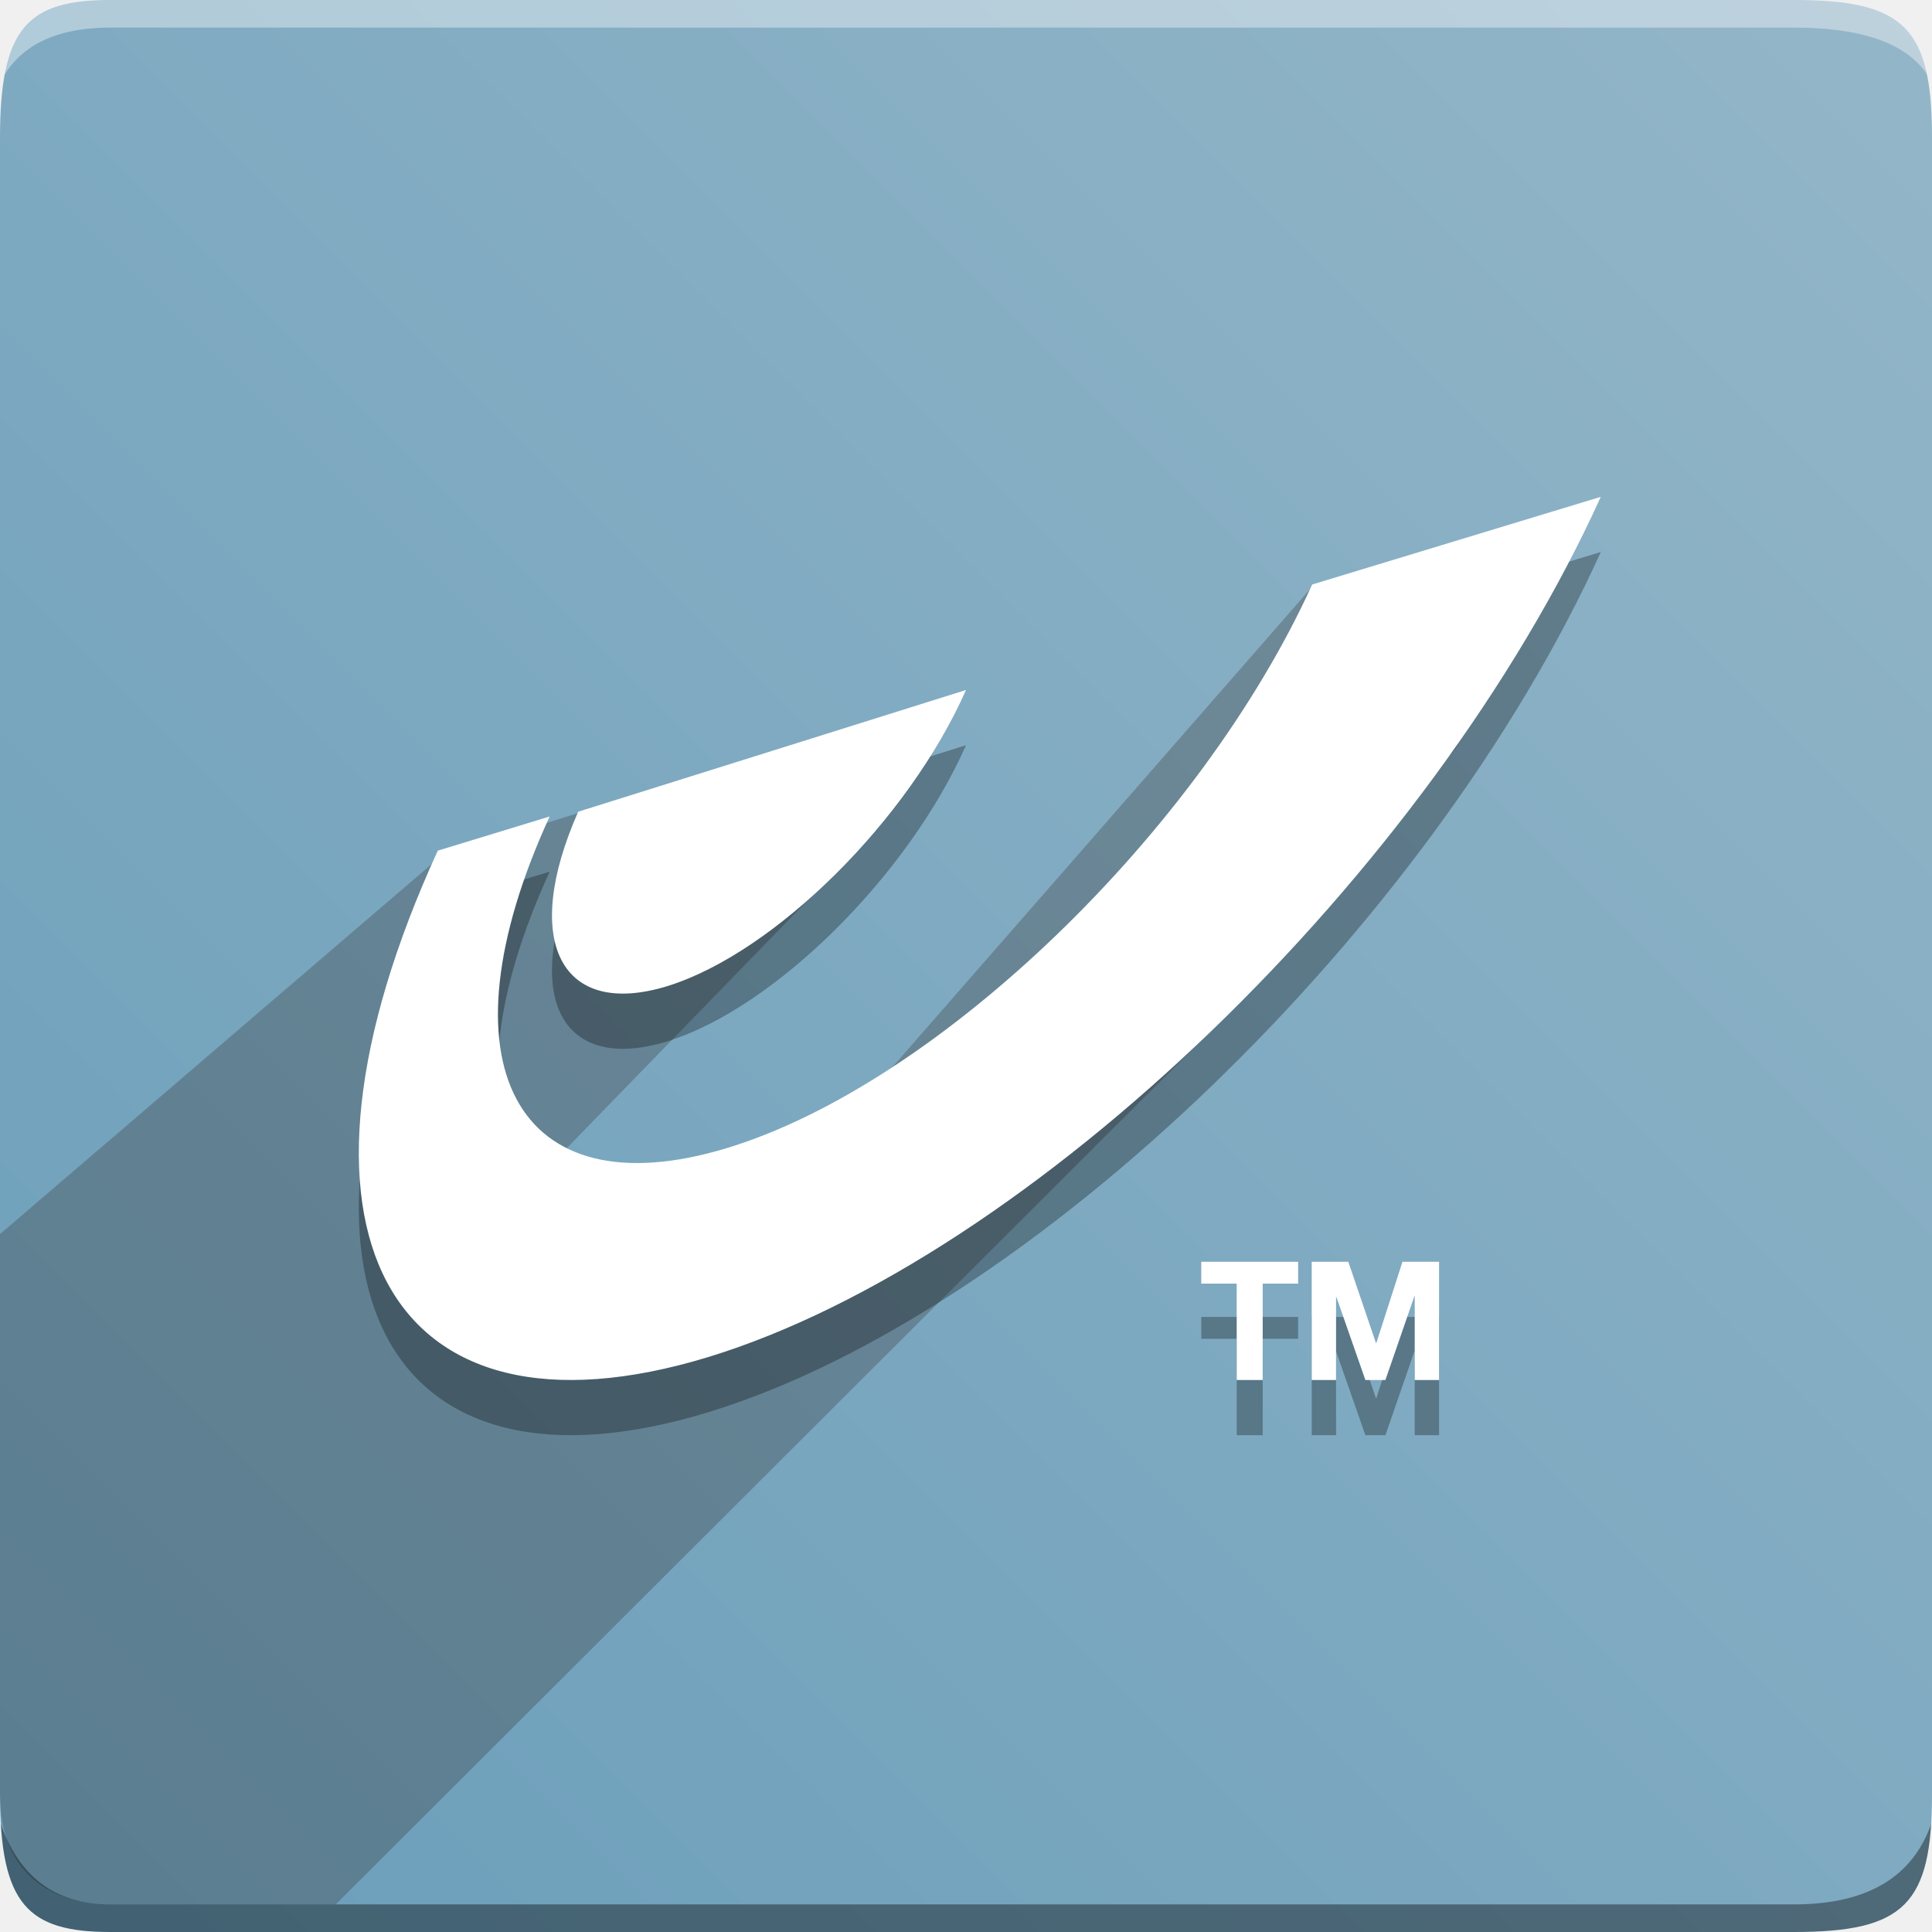
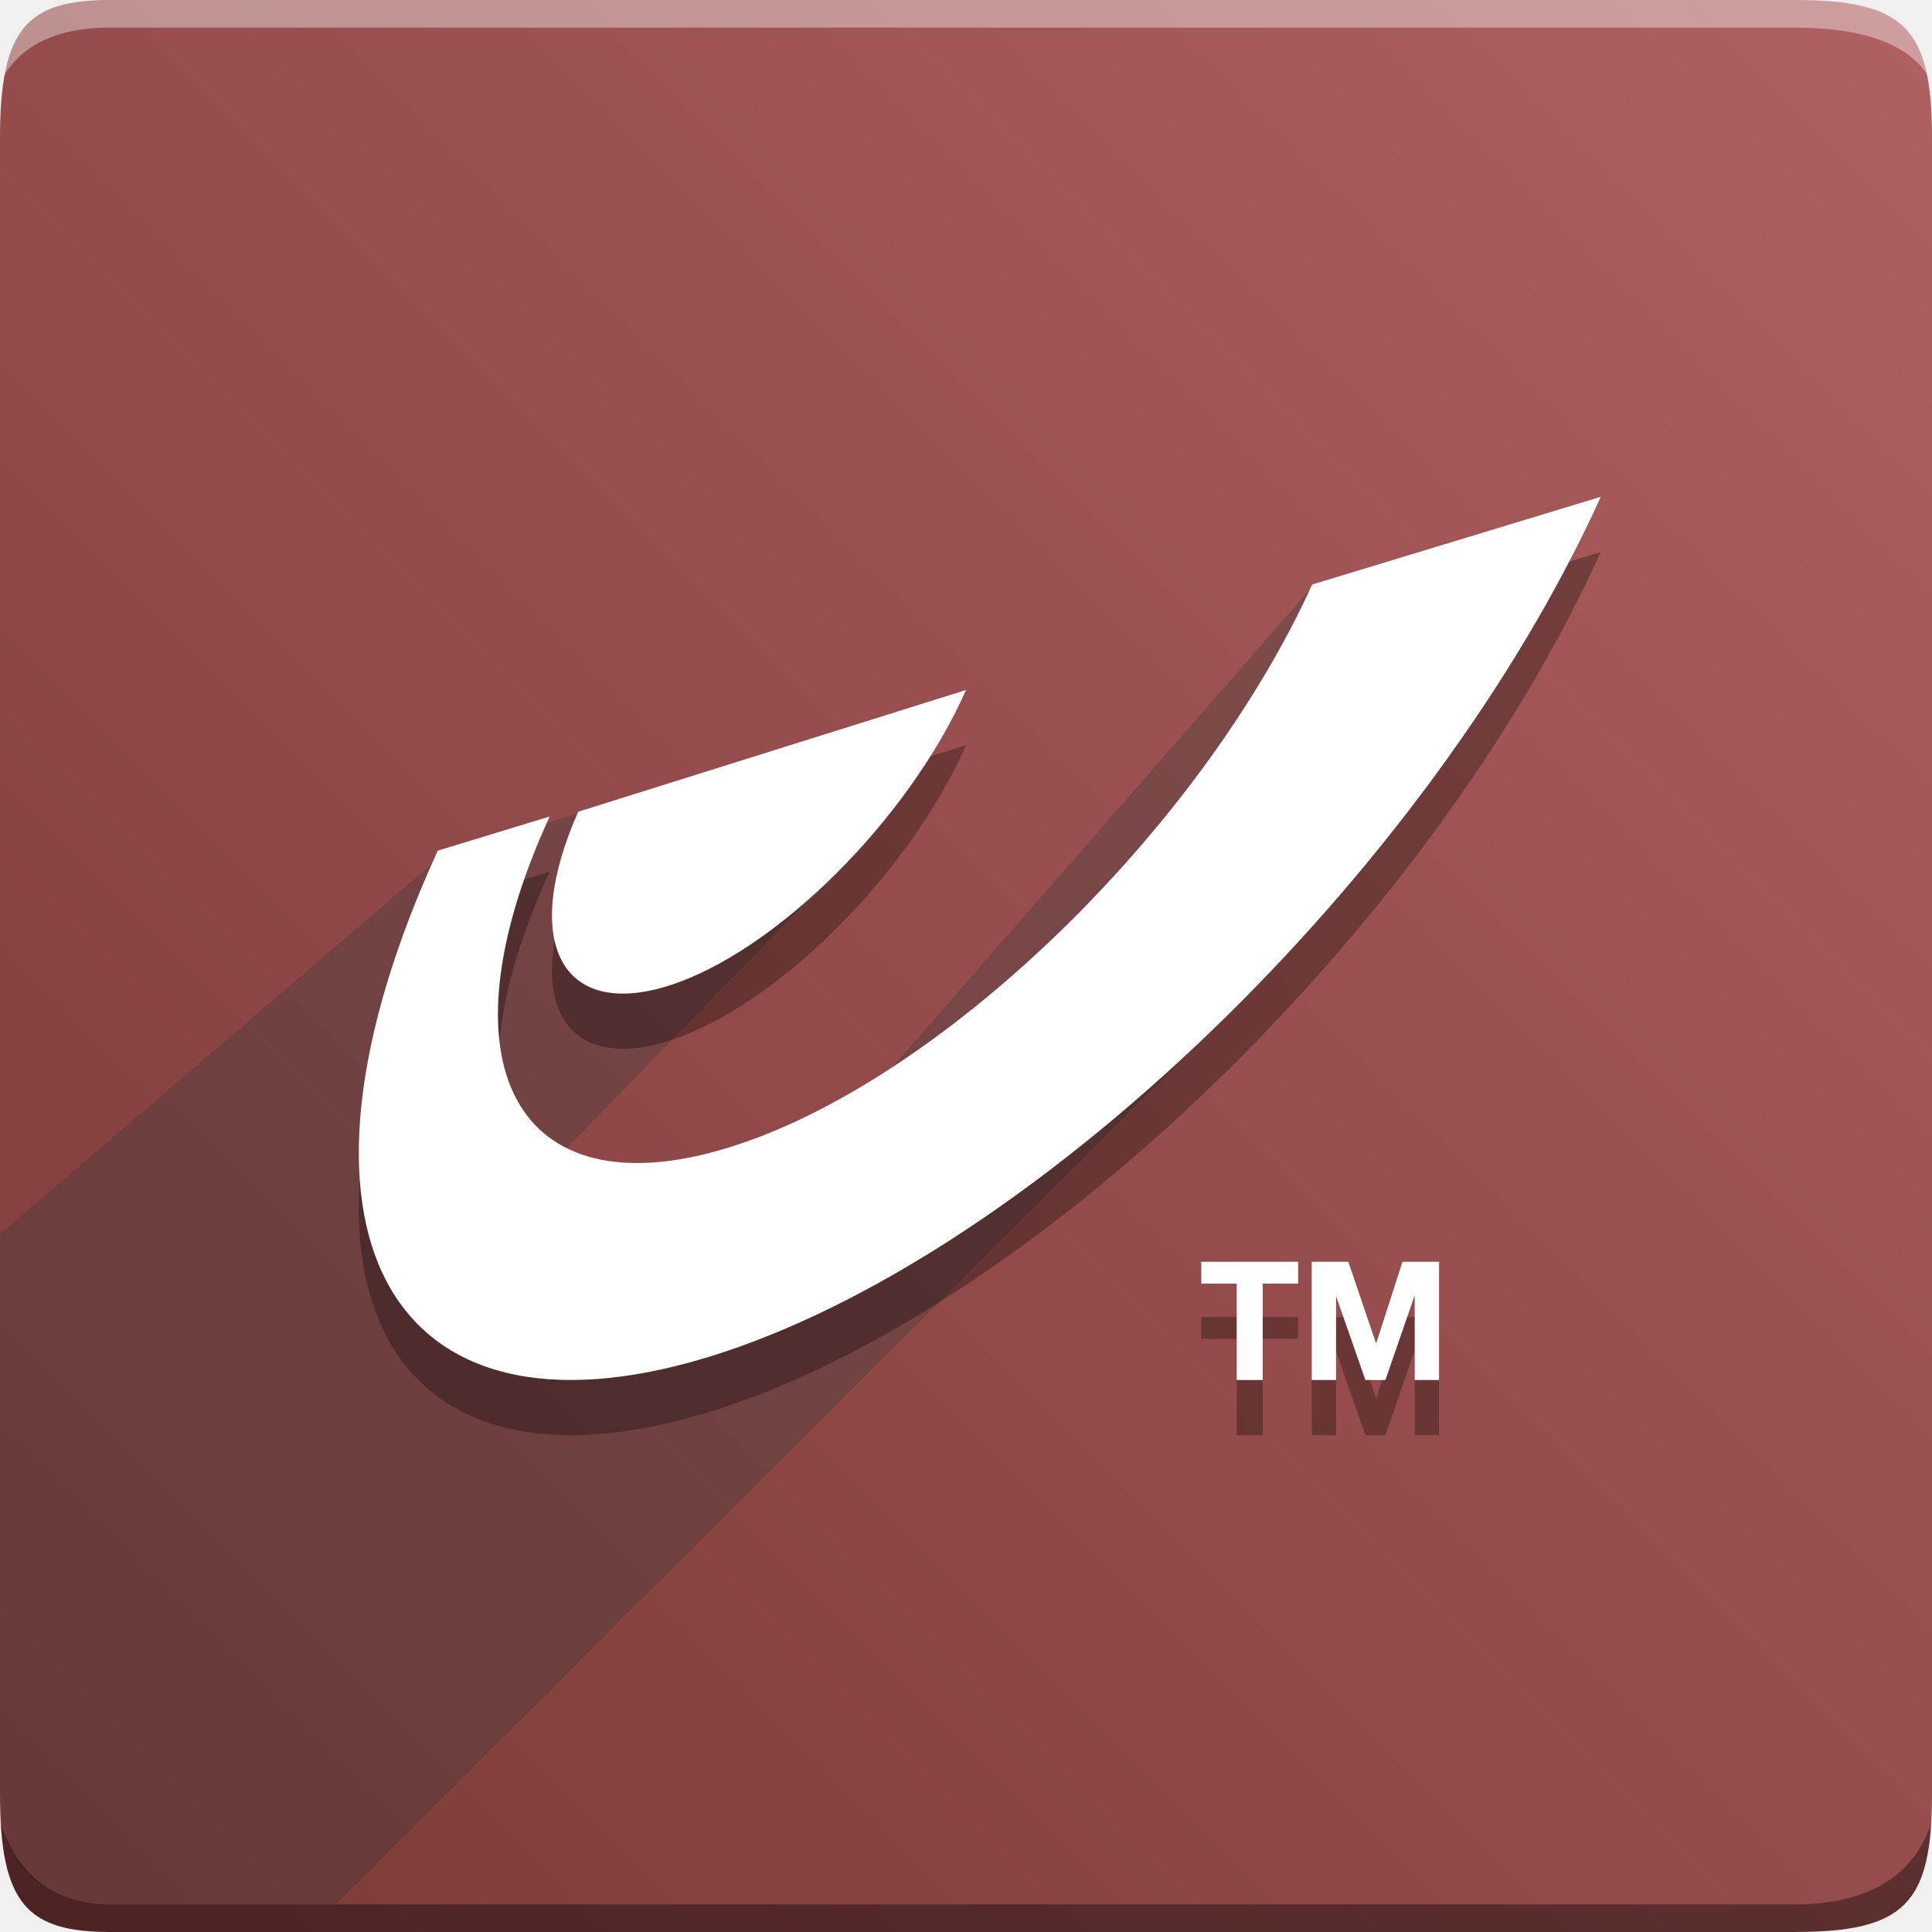
- <svg xmlns="http://www.w3.org/2000/svg" xmlns:xlink="http://www.w3.org/1999/xlink" width="70" height="70" viewBox="0 0 70 70">
+ <svg xmlns="http://www.w3.org/2000/svg" xmlns:xlink="http://www.w3.org/1999/xlink" width="70" height="70">
  <defs>
    <path id="a" d="M4 0h61c4 0 5 1 5 5v60c0 4-1 5-5 5H4c-3 0-4-1-4-5V5c0-4 1-5 4-5z" />
    <linearGradient id="c" x1="100%" x2="0%" y1="0%" y2="100%">
-       <stop offset="0%" stop-color="#94B6C8" />
-       <stop offset="100%" stop-color="#6A9EBA" />
+       <stop offset="0%" stop-color="#B06161" />
+       <stop offset="45.785%" stop-color="#984E4E" />
+       <stop offset="100%" stop-color="#7C3838" />
    </linearGradient>
  </defs>
  <g fill="none" fill-rule="evenodd">
    <mask id="b" fill="#fff">
      <use xlink:href="#a" />
    </mask>
    <g mask="url(#b)">
      <path fill="url(#c)" d="M0 0H70V70H0z" />
      <path fill="#FFF" fill-opacity=".383" d="M4 1h61c2.667 0 4.333.667 5 2V0H0v3c.667-1.333 2-2 4-2z" />
      <path fill="#393939" d="M4 69c-2 0-4-1-4-4V44.714L16 31l18.807-5.848-2.96 4.809-12.164 12.517H29l18.579-21.261L58 18l-5.261 9.115-7.455 8.825L12.165 69H4z" opacity=".324" />
      <path fill="#000" fill-opacity=".383" d="M4 69h61c2.667 0 4.333-1 5-3v4H0v-4c.667 2 2 3 4 3z" />
      <path fill="#000" fill-rule="nonzero" d="M20.95 31.41L35 27c-2.073 4.692-6.901 9.494-10.788 10.719-3.886 1.212-5.347-1.605-3.262-6.31zm26.592-8.232L58 20c-6.18 13.63-20.667 27.594-32.33 31.166-11.698 3.571-16.082-4.655-9.808-18.345l4.053-1.238c-4.112 8.964-1.229 14.345 6.428 12.012 7.646-2.322 17.134-11.476 21.2-20.417zm-2.734 25.33h-1.284v-.792h3.51v.792H45.75V52h-.942v-3.492zm2.718-.792h1.326l1.002 2.946h.012l.948-2.946h1.326V52h-.882v-3.036h-.012L50.196 52h-.726l-1.05-3.006h-.012V52h-.882v-4.284z" opacity=".3" />
      <path fill="#FFF" fill-rule="nonzero" d="M20.95 29.41L35 25c-2.073 4.692-6.901 9.494-10.788 10.719-3.886 1.212-5.347-1.605-3.262-6.31zm26.592-8.232L58 18c-6.18 13.63-20.667 27.594-32.33 31.166-11.698 3.571-16.082-4.655-9.808-18.345l4.053-1.238c-4.112 8.964-1.229 14.345 6.428 12.012 7.646-2.322 17.134-11.476 21.2-20.417zm-2.734 25.33h-1.284v-.792h3.51v.792H45.75V50h-.942v-3.492zm2.718-.792h1.326l1.002 2.946h.012l.948-2.946h1.326V50h-.882v-3.036h-.012L50.196 50h-.726l-1.05-3.006h-.012V50h-.882v-4.284z" />
    </g>
  </g>
</svg>
